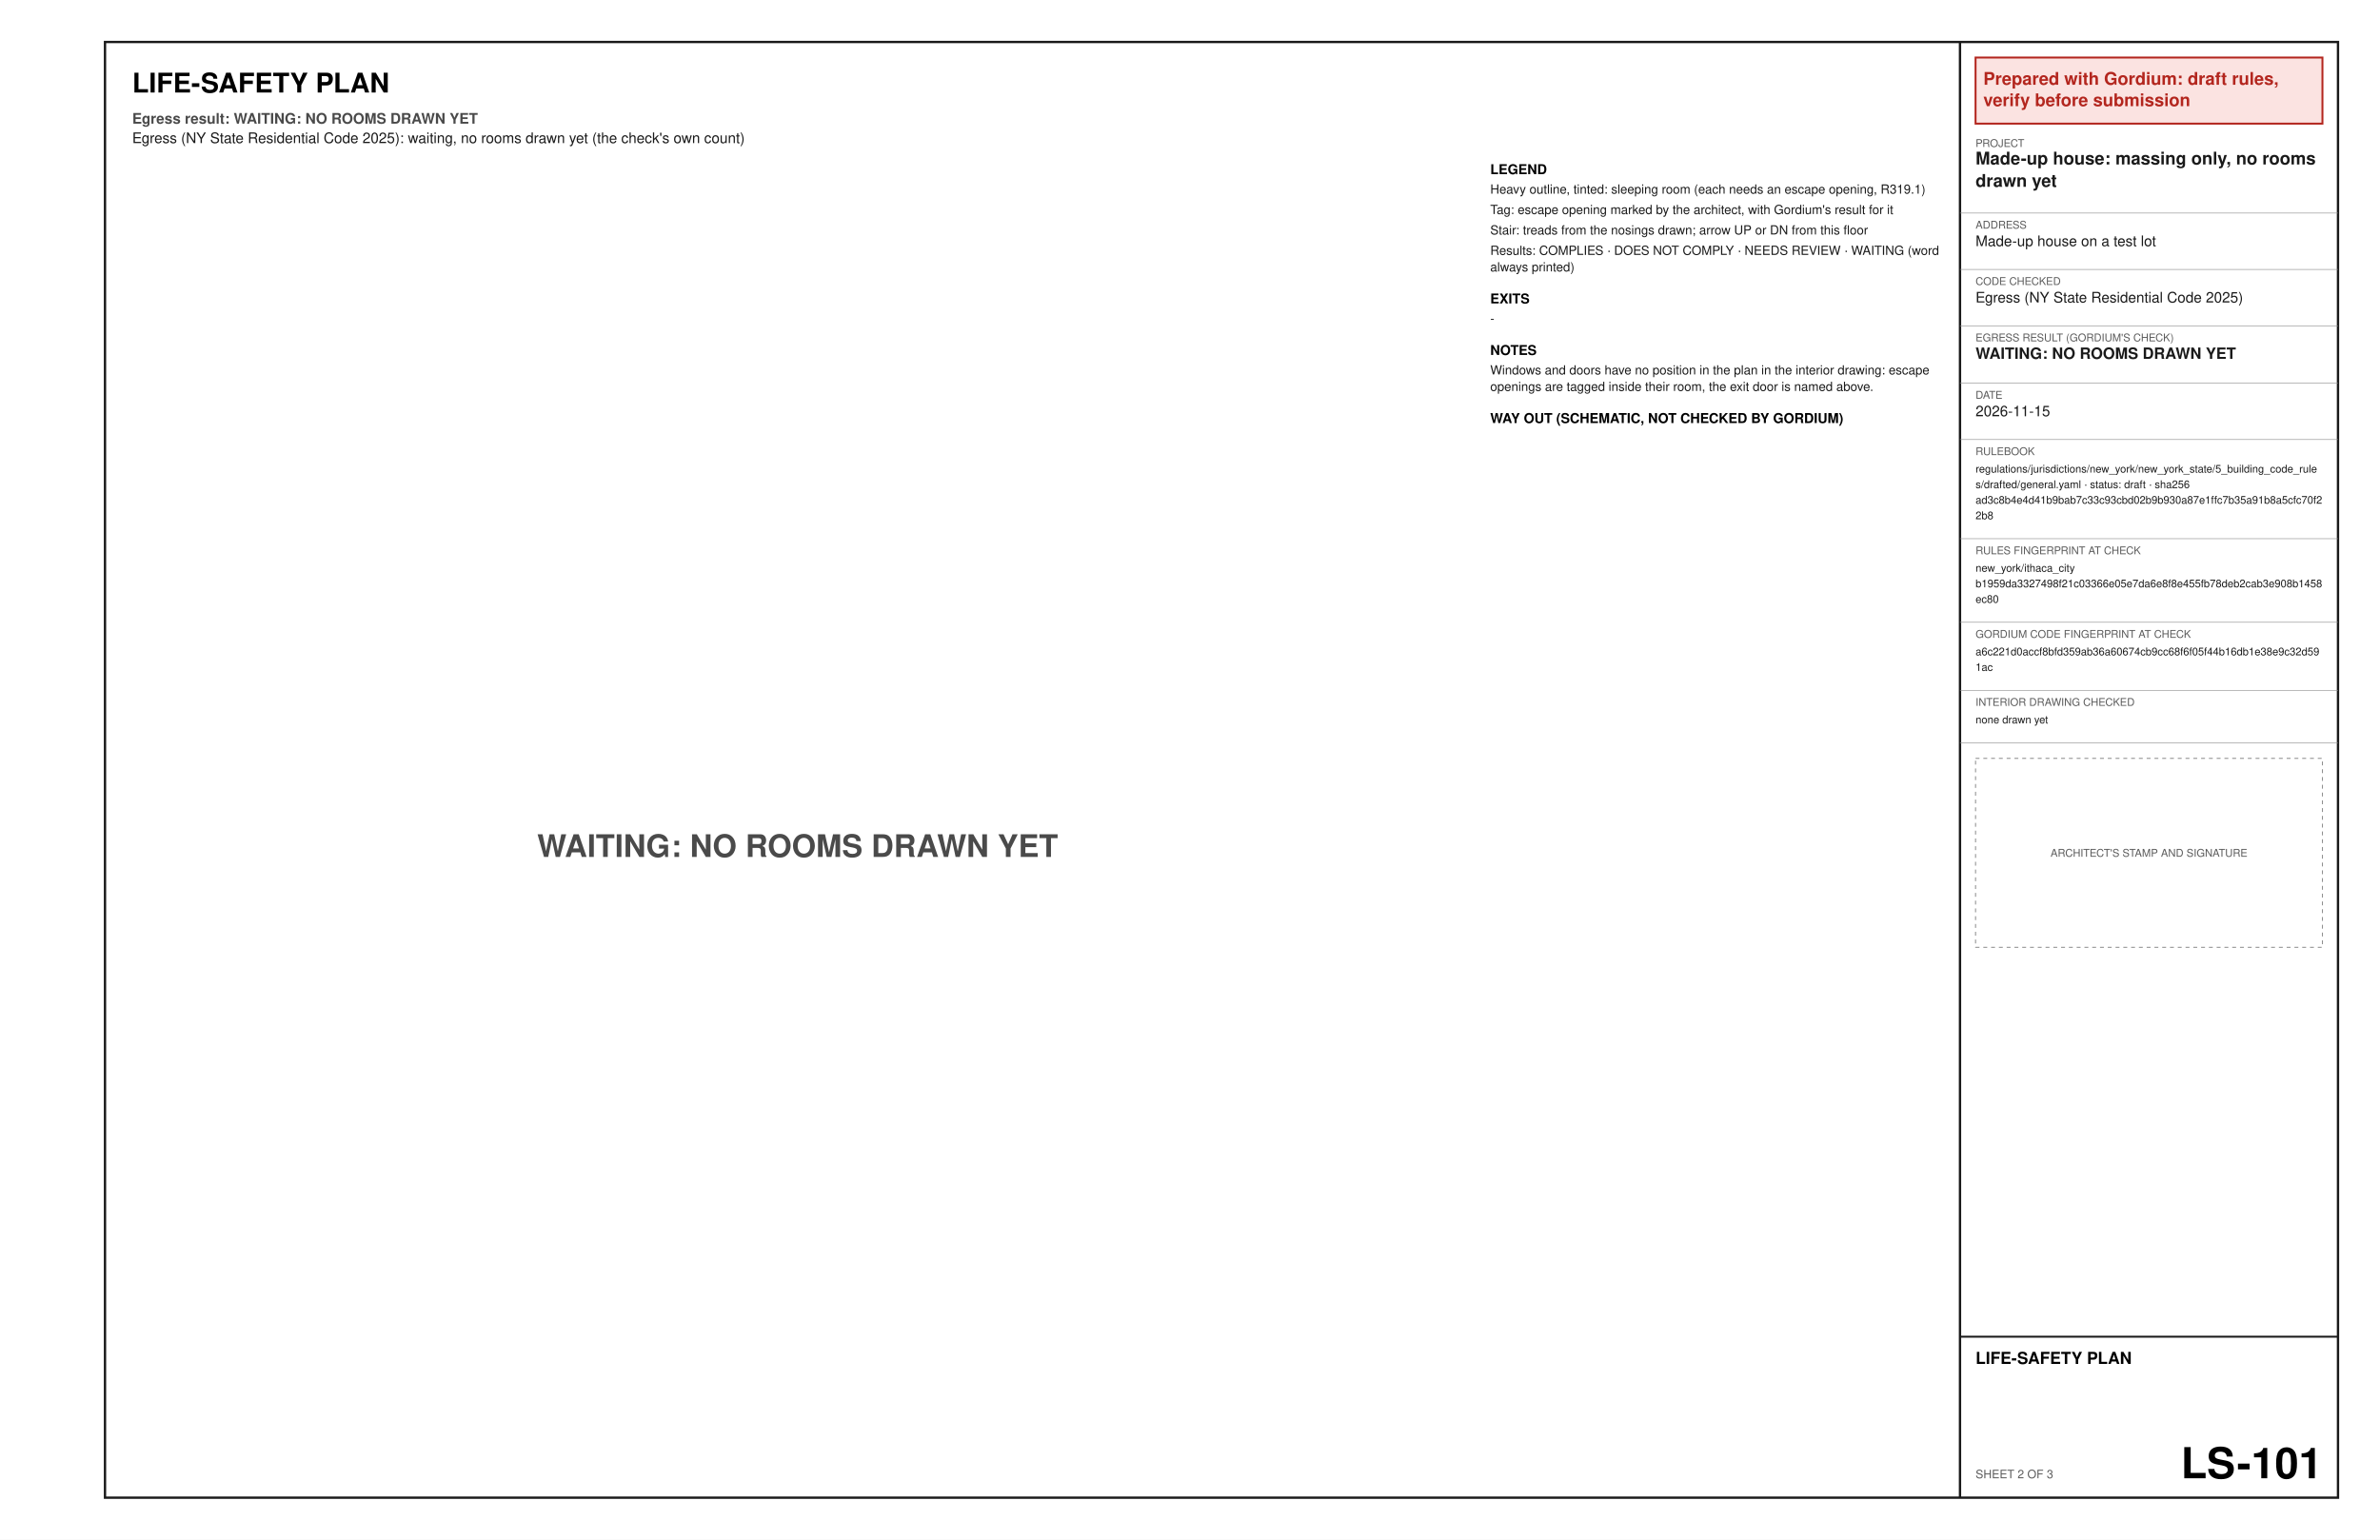
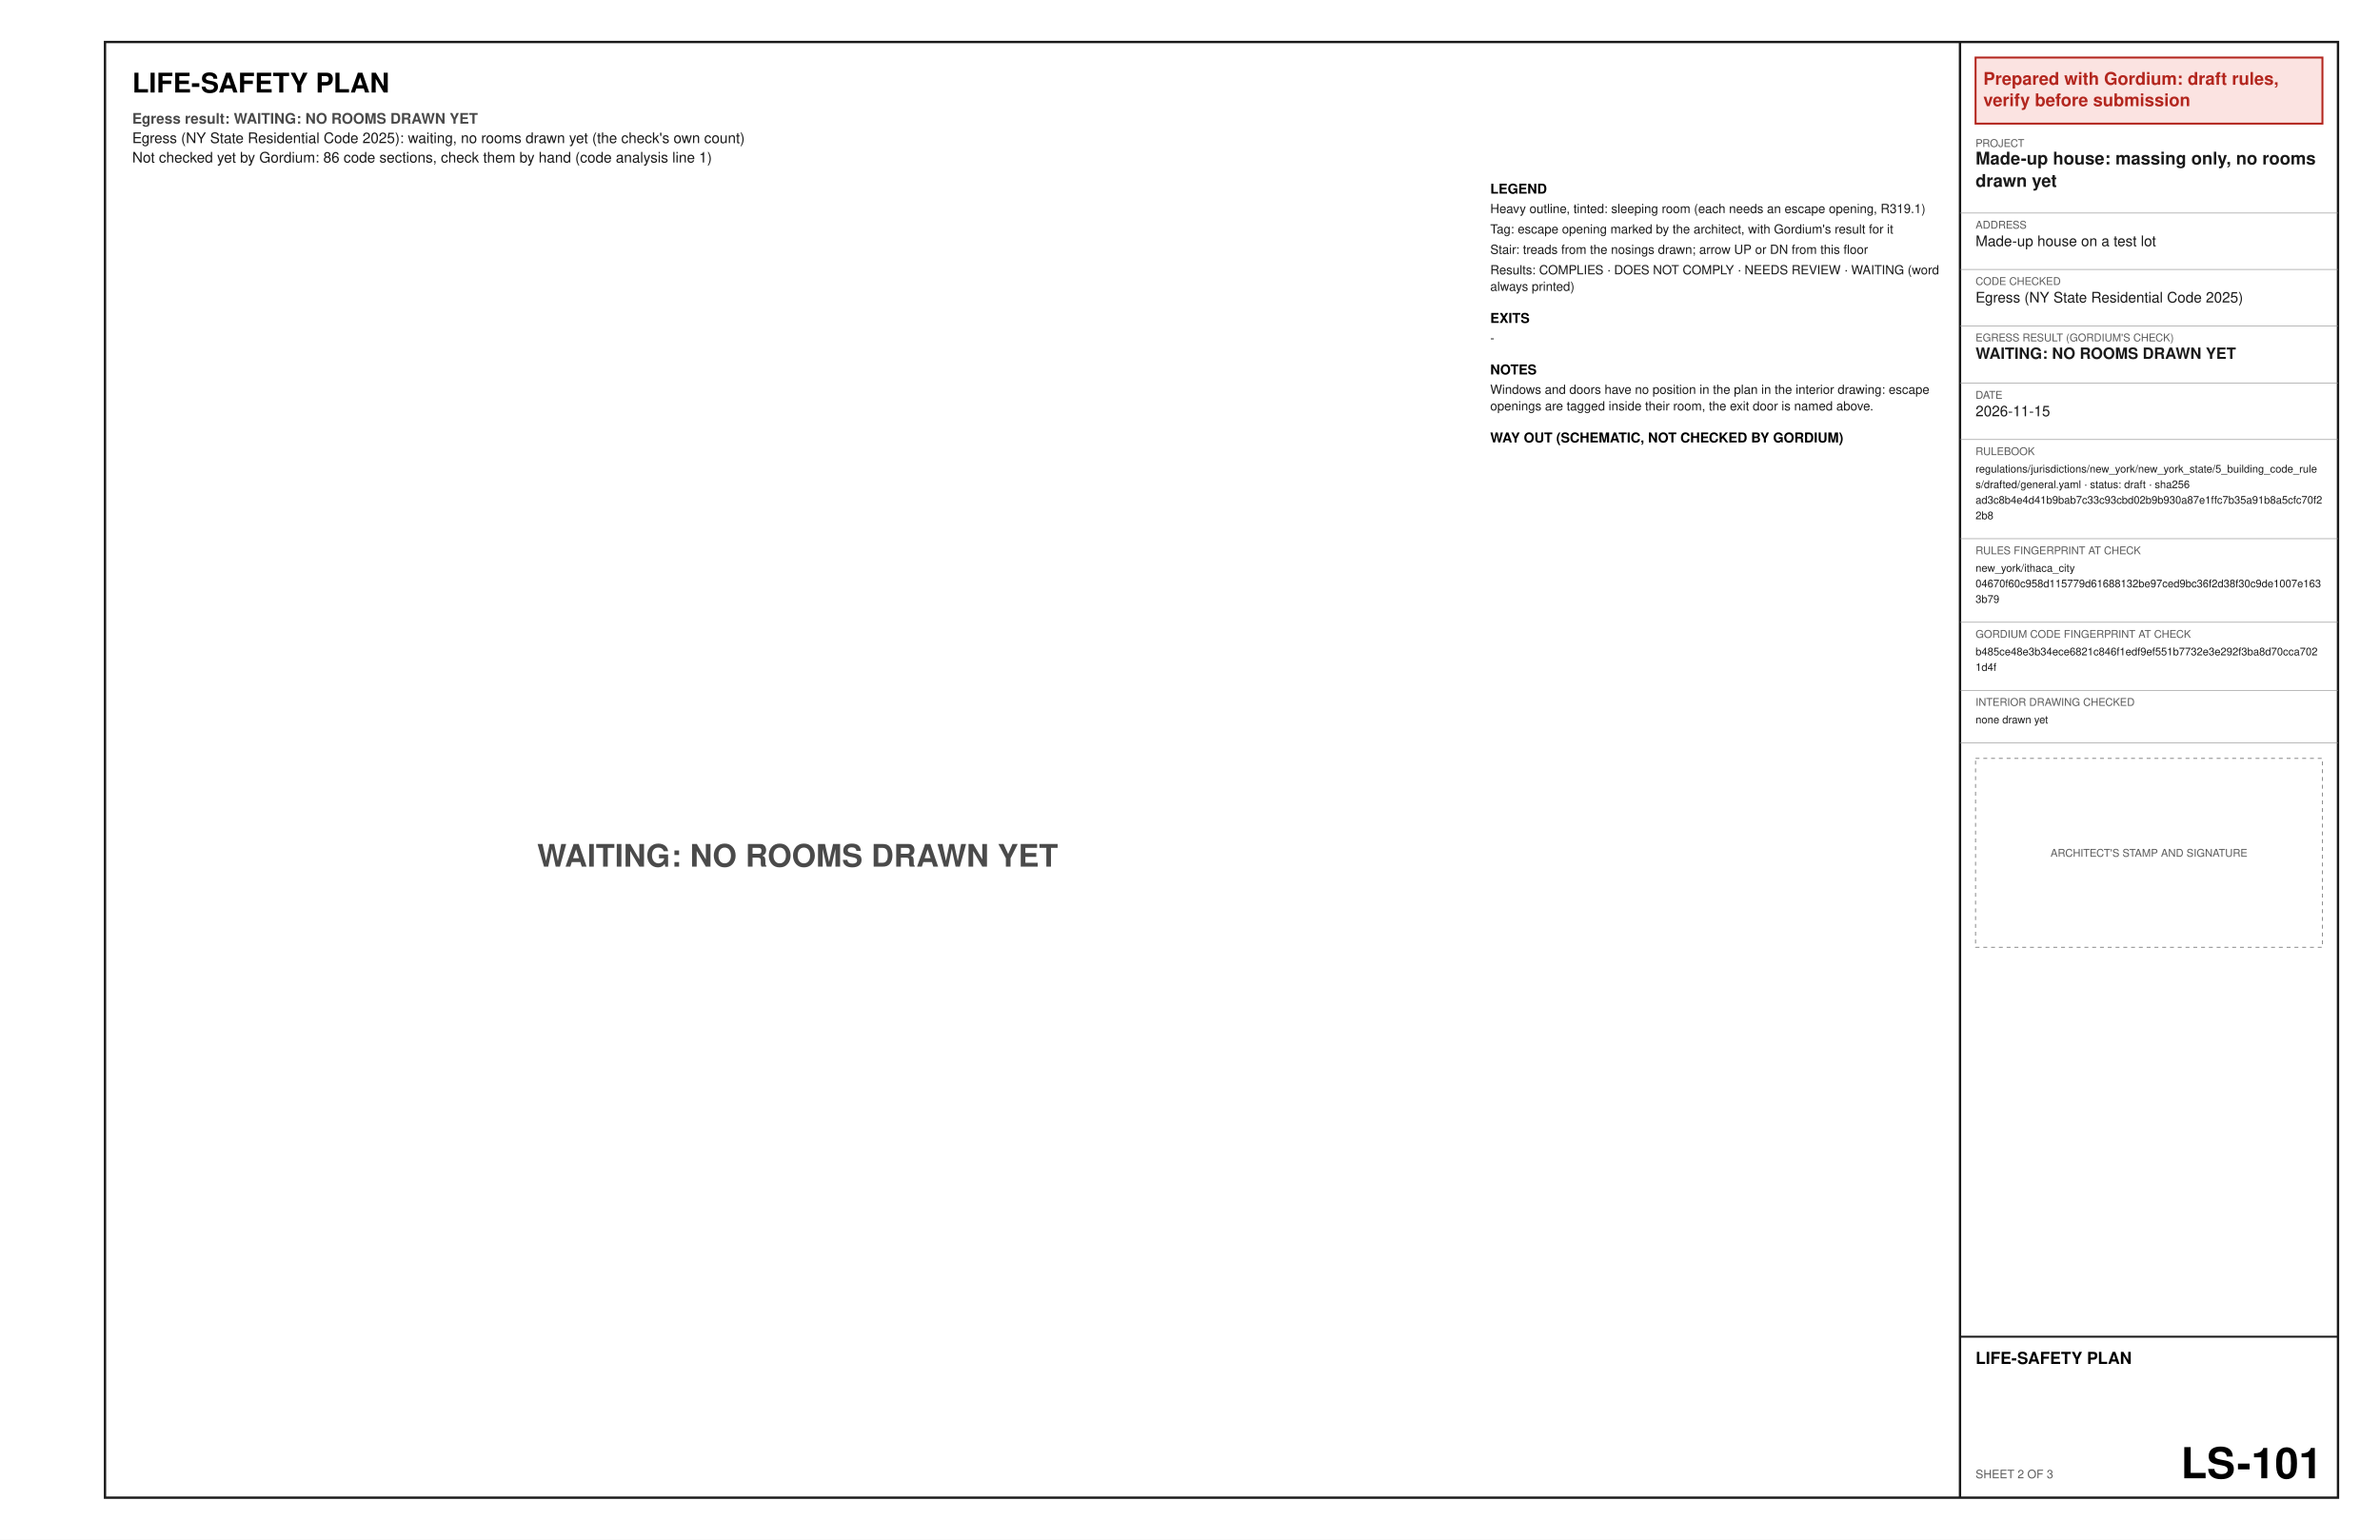
<svg xmlns="http://www.w3.org/2000/svg" width="17in" height="11in" viewBox="0 0 1224 792" font-family="Helvetica, Arial, sans-serif">
  <rect x="0" y="0" width="1224" height="792" fill="#ffffff" />
  <text x="68" y="47.6" font-size="14" font-weight="bold" text-anchor="start" fill="#000000" xml:space="preserve">LIFE-SAFETY PLAN</text>
  <text x="68" y="63.6" font-size="7.5" font-weight="bold" text-anchor="start" fill="#4a4a4a" xml:space="preserve">Egress result: WAITING: NO ROOMS DRAWN YET</text>
  <text x="68" y="73.6" font-size="7.5" text-anchor="start" fill="#1a1a1a" xml:space="preserve">Egress (NY State Residential Code 2025): waiting, no rooms drawn yet (the check's own count)</text>
-   <text x="410.2" y="440.8" font-size="16" font-weight="bold" text-anchor="middle" fill="#4a4a4a" xml:space="preserve">WAITING: NO ROOMS DRAWN YET</text>
-   <text x="766.4" y="89.6" font-size="7" font-weight="bold" text-anchor="start" fill="#000000" xml:space="preserve">LEGEND</text>
-   <text x="766.4" y="99.6" font-size="6.5" text-anchor="start" fill="#1a1a1a" xml:space="preserve">Heavy outline, tinted: sleeping room (each needs an escape opening, R319.1)</text>
-   <text x="766.4" y="110.1" font-size="6.5" text-anchor="start" fill="#1a1a1a" xml:space="preserve">Tag: escape opening marked by the architect, with Gordium's result for it</text>
-   <text x="766.4" y="120.6" font-size="6.5" text-anchor="start" fill="#1a1a1a" xml:space="preserve">Stair: treads from the nosings drawn; arrow UP or DN from this floor</text>
-   <text x="766.4" y="131.1" font-size="6.5" text-anchor="start" fill="#1a1a1a" xml:space="preserve">Results: COMPLIES · DOES NOT COMPLY · NEEDS REVIEW · WAITING (word</text>
-   <text x="766.4" y="139.6" font-size="6.5" text-anchor="start" fill="#1a1a1a" xml:space="preserve">always printed)</text>
-   <text x="766.4" y="156.1" font-size="7" font-weight="bold" text-anchor="start" fill="#000000" xml:space="preserve">EXITS</text>
-   <text x="766.4" y="166.1" font-size="6.5" text-anchor="start" fill="#1a1a1a" xml:space="preserve">-</text>
-   <text x="766.4" y="182.6" font-size="7" font-weight="bold" text-anchor="start" fill="#000000" xml:space="preserve">NOTES</text>
-   <text x="766.4" y="192.6" font-size="6.5" text-anchor="start" fill="#1a1a1a" xml:space="preserve">Windows and doors have no position in the plan in the interior drawing: escape</text>
-   <text x="766.4" y="201.1" font-size="6.5" text-anchor="start" fill="#1a1a1a" xml:space="preserve">openings are tagged inside their room, the exit door is named above.</text>
-   <text x="766.4" y="217.6" font-size="7" font-weight="bold" text-anchor="start" fill="#000000" xml:space="preserve">WAY OUT (SCHEMATIC, NOT CHECKED BY GORDIUM)</text>
+   <text x="68" y="83.6" font-size="7.5" text-anchor="start" fill="#1a1a1a" xml:space="preserve">Not checked yet by Gordium: 86 code sections, check them by hand (code analysis line 1)</text>
+   <text x="410.2" y="445.8" font-size="16" font-weight="bold" text-anchor="middle" fill="#4a4a4a" xml:space="preserve">WAITING: NO ROOMS DRAWN YET</text>
+   <text x="766.4" y="99.6" font-size="7" font-weight="bold" text-anchor="start" fill="#000000" xml:space="preserve">LEGEND</text>
+   <text x="766.4" y="109.6" font-size="6.5" text-anchor="start" fill="#1a1a1a" xml:space="preserve">Heavy outline, tinted: sleeping room (each needs an escape opening, R319.1)</text>
+   <text x="766.4" y="120.1" font-size="6.5" text-anchor="start" fill="#1a1a1a" xml:space="preserve">Tag: escape opening marked by the architect, with Gordium's result for it</text>
+   <text x="766.4" y="130.6" font-size="6.5" text-anchor="start" fill="#1a1a1a" xml:space="preserve">Stair: treads from the nosings drawn; arrow UP or DN from this floor</text>
+   <text x="766.4" y="141.1" font-size="6.5" text-anchor="start" fill="#1a1a1a" xml:space="preserve">Results: COMPLIES · DOES NOT COMPLY · NEEDS REVIEW · WAITING (word</text>
+   <text x="766.4" y="149.6" font-size="6.5" text-anchor="start" fill="#1a1a1a" xml:space="preserve">always printed)</text>
+   <text x="766.4" y="166.1" font-size="7" font-weight="bold" text-anchor="start" fill="#000000" xml:space="preserve">EXITS</text>
+   <text x="766.4" y="176.1" font-size="6.5" text-anchor="start" fill="#1a1a1a" xml:space="preserve">-</text>
+   <text x="766.4" y="192.6" font-size="7" font-weight="bold" text-anchor="start" fill="#000000" xml:space="preserve">NOTES</text>
+   <text x="766.4" y="202.6" font-size="6.5" text-anchor="start" fill="#1a1a1a" xml:space="preserve">Windows and doors have no position in the plan in the interior drawing: escape</text>
+   <text x="766.4" y="211.1" font-size="6.5" text-anchor="start" fill="#1a1a1a" xml:space="preserve">openings are tagged inside their room, the exit door is named above.</text>
+   <text x="766.4" y="227.6" font-size="7" font-weight="bold" text-anchor="start" fill="#000000" xml:space="preserve">WAY OUT (SCHEMATIC, NOT CHECKED BY GORDIUM)</text>
  <polygon points="54,21.6 1202.4,21.6 1202.4,770.4 54,770.4" fill="none" stroke="#1a1a1a" stroke-width="1.2" />
  <line x1="1008" y1="21.6" x2="1008" y2="770.4" stroke="#1a1a1a" stroke-width="1.2" />
  <polygon points="1016,29.6 1194.4,29.6 1194.4,63.6 1016,63.6" fill="#fbe3e1" stroke="#b3261e" stroke-width="1" />
  <text x="1020" y="43.6" font-size="9" font-weight="bold" text-anchor="start" fill="#b3261e" xml:space="preserve">Prepared with Gordium: draft rules,</text>
  <text x="1020" y="54.6" font-size="9" font-weight="bold" text-anchor="start" fill="#b3261e" xml:space="preserve">verify before submission</text>
  <text x="1016" y="75.6" font-size="5.5" text-anchor="start" fill="#5a5a5a" xml:space="preserve">PROJECT</text>
  <text x="1016" y="84.6" font-size="9" font-weight="bold" text-anchor="start" fill="#1a1a1a" xml:space="preserve">Made-up house: massing only, no rooms</text>
  <text x="1016" y="96.1" font-size="9" font-weight="bold" text-anchor="start" fill="#1a1a1a" xml:space="preserve">drawn yet</text>
  <line x1="1008" y1="109.6" x2="1202.4" y2="109.6" stroke="#8c8c8c" stroke-width="0.3" />
  <text x="1016" y="117.6" font-size="5.5" text-anchor="start" fill="#5a5a5a" xml:space="preserve">ADDRESS</text>
  <text x="1016" y="126.6" font-size="7.5" text-anchor="start" fill="#1a1a1a" xml:space="preserve">Made-up house on a test lot</text>
  <line x1="1008" y1="138.6" x2="1202.4" y2="138.6" stroke="#8c8c8c" stroke-width="0.3" />
  <text x="1016" y="146.6" font-size="5.5" text-anchor="start" fill="#5a5a5a" xml:space="preserve">CODE CHECKED</text>
  <text x="1016" y="155.6" font-size="7.5" text-anchor="start" fill="#1a1a1a" xml:space="preserve">Egress (NY State Residential Code 2025)</text>
  <line x1="1008" y1="167.6" x2="1202.4" y2="167.6" stroke="#8c8c8c" stroke-width="0.3" />
  <text x="1016" y="175.6" font-size="5.5" text-anchor="start" fill="#5a5a5a" xml:space="preserve">EGRESS RESULT (GORDIUM'S CHECK)</text>
  <text x="1016" y="184.6" font-size="8" font-weight="bold" text-anchor="start" fill="#1a1a1a" xml:space="preserve">WAITING: NO ROOMS DRAWN YET</text>
  <line x1="1008" y1="197.1" x2="1202.4" y2="197.1" stroke="#8c8c8c" stroke-width="0.3" />
  <text x="1016" y="205.1" font-size="5.5" text-anchor="start" fill="#5a5a5a" xml:space="preserve">DATE</text>
  <text x="1016" y="214.1" font-size="7.5" text-anchor="start" fill="#1a1a1a" xml:space="preserve">2026-11-15</text>
  <line x1="1008" y1="226.1" x2="1202.4" y2="226.1" stroke="#8c8c8c" stroke-width="0.3" />
  <text x="1016" y="234.1" font-size="5.5" text-anchor="start" fill="#5a5a5a" xml:space="preserve">RULEBOOK</text>
  <text x="1016" y="243.1" font-size="5.5" text-anchor="start" fill="#1a1a1a" xml:space="preserve">regulations/jurisdictions/new_york/new_york_state/5_building_code_rule</text>
  <text x="1016" y="251.1" font-size="5.5" text-anchor="start" fill="#1a1a1a" xml:space="preserve">s/drafted/general.yaml · status: draft · sha256</text>
  <text x="1016" y="259.1" font-size="5.5" text-anchor="start" fill="#1a1a1a" xml:space="preserve">ad3c8b4e4d41b9bab7c33c93cbd02b9b930a87e1ffc7b35a91b8a5cfc70f2</text>
  <text x="1016" y="267.1" font-size="5.5" text-anchor="start" fill="#1a1a1a" xml:space="preserve">2b8</text>
  <line x1="1008" y1="277.1" x2="1202.4" y2="277.1" stroke="#8c8c8c" stroke-width="0.3" />
  <text x="1016" y="285.1" font-size="5.5" text-anchor="start" fill="#5a5a5a" xml:space="preserve">RULES FINGERPRINT AT CHECK</text>
  <text x="1016" y="294.1" font-size="5.5" text-anchor="start" fill="#1a1a1a" xml:space="preserve">new_york/ithaca_city</text>
-   <text x="1016" y="302.1" font-size="5.5" text-anchor="start" fill="#1a1a1a" xml:space="preserve">b1959da3327498f21c03366e05e7da6e8f8e455fb78deb2cab3e908b1458</text>
-   <text x="1016" y="310.1" font-size="5.5" text-anchor="start" fill="#1a1a1a" xml:space="preserve">ec80</text>
+   <text x="1016" y="302.1" font-size="5.5" text-anchor="start" fill="#1a1a1a" xml:space="preserve">04670f60c958d115779d61688132be97ced9bc36f2d38f30c9de1007e163</text>
+   <text x="1016" y="310.1" font-size="5.5" text-anchor="start" fill="#1a1a1a" xml:space="preserve">3b79</text>
  <line x1="1008" y1="320.1" x2="1202.4" y2="320.1" stroke="#8c8c8c" stroke-width="0.3" />
  <text x="1016" y="328.1" font-size="5.5" text-anchor="start" fill="#5a5a5a" xml:space="preserve">GORDIUM CODE FINGERPRINT AT CHECK</text>
-   <text x="1016" y="337.1" font-size="5.5" text-anchor="start" fill="#1a1a1a" xml:space="preserve">a6c221d0accf8bfd359ab36a60674cb9cc68f6f05f44b16db1e38e9c32d59</text>
-   <text x="1016" y="345.1" font-size="5.5" text-anchor="start" fill="#1a1a1a" xml:space="preserve">1ac</text>
+   <text x="1016" y="337.1" font-size="5.5" text-anchor="start" fill="#1a1a1a" xml:space="preserve">b485ce48e3b34ece6821c846f1edf9ef551b7732e3e292f3ba8d70cca702</text>
+   <text x="1016" y="345.1" font-size="5.5" text-anchor="start" fill="#1a1a1a" xml:space="preserve">1d4f</text>
  <line x1="1008" y1="355.1" x2="1202.4" y2="355.1" stroke="#8c8c8c" stroke-width="0.3" />
  <text x="1016" y="363.1" font-size="5.5" text-anchor="start" fill="#5a5a5a" xml:space="preserve">INTERIOR DRAWING CHECKED</text>
  <text x="1016" y="372.1" font-size="5.5" text-anchor="start" fill="#1a1a1a" xml:space="preserve">none drawn yet</text>
  <line x1="1008" y1="382.1" x2="1202.4" y2="382.1" stroke="#8c8c8c" stroke-width="0.3" />
  <polygon points="1016,390.1 1194.4,390.1 1194.4,487.3 1016,487.3" fill="none" stroke="#8c8c8c" stroke-width="0.5" stroke-dasharray="2 2" />
  <text x="1105.2" y="440.7" font-size="5.5" text-anchor="middle" fill="#5a5a5a" xml:space="preserve">ARCHITECT'S STAMP AND SIGNATURE</text>
  <line x1="1008" y1="687.6" x2="1202.4" y2="687.6" stroke="#1a1a1a" stroke-width="1" />
  <text x="1016" y="701.6" font-size="8.5" font-weight="bold" text-anchor="start" fill="#000000" xml:space="preserve">LIFE-SAFETY PLAN</text>
  <text x="1016" y="760.4" font-size="6" text-anchor="start" fill="#5a5a5a" xml:space="preserve">SHEET 2 OF 3</text>
  <text x="1194.4" y="760.4" font-size="22" font-weight="bold" text-anchor="end" fill="#000000" xml:space="preserve">LS-101</text>
</svg>
